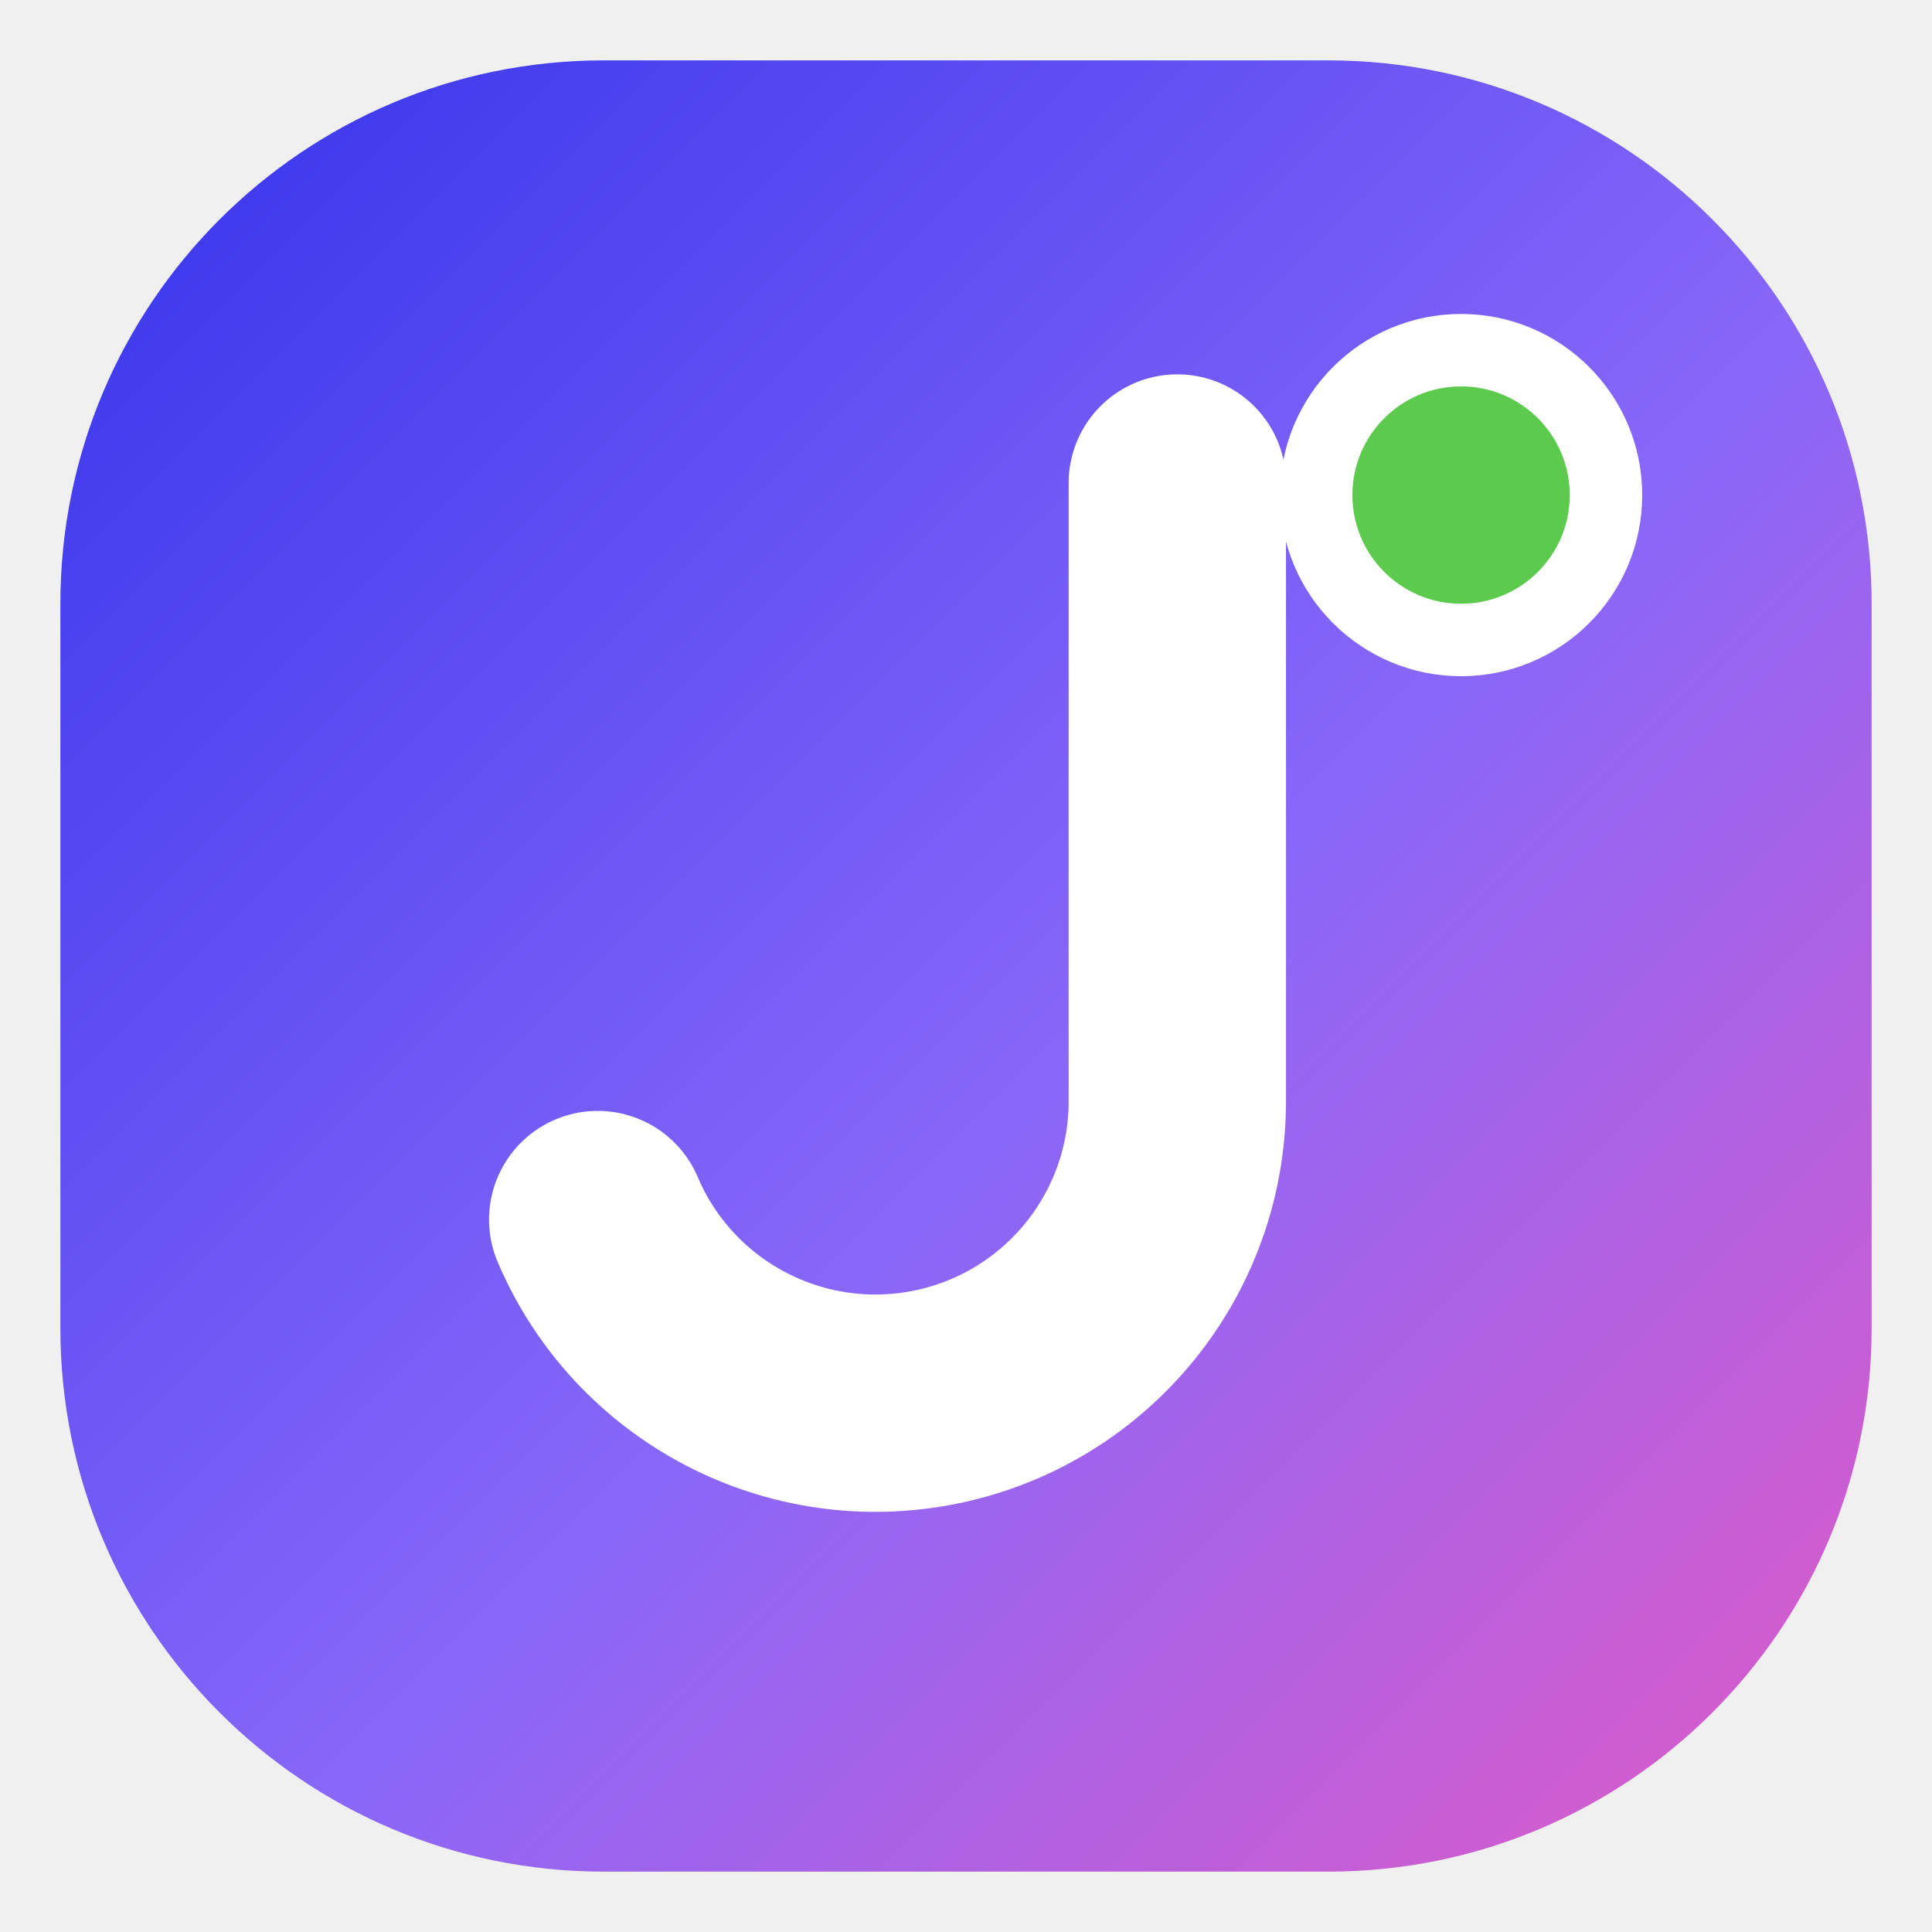
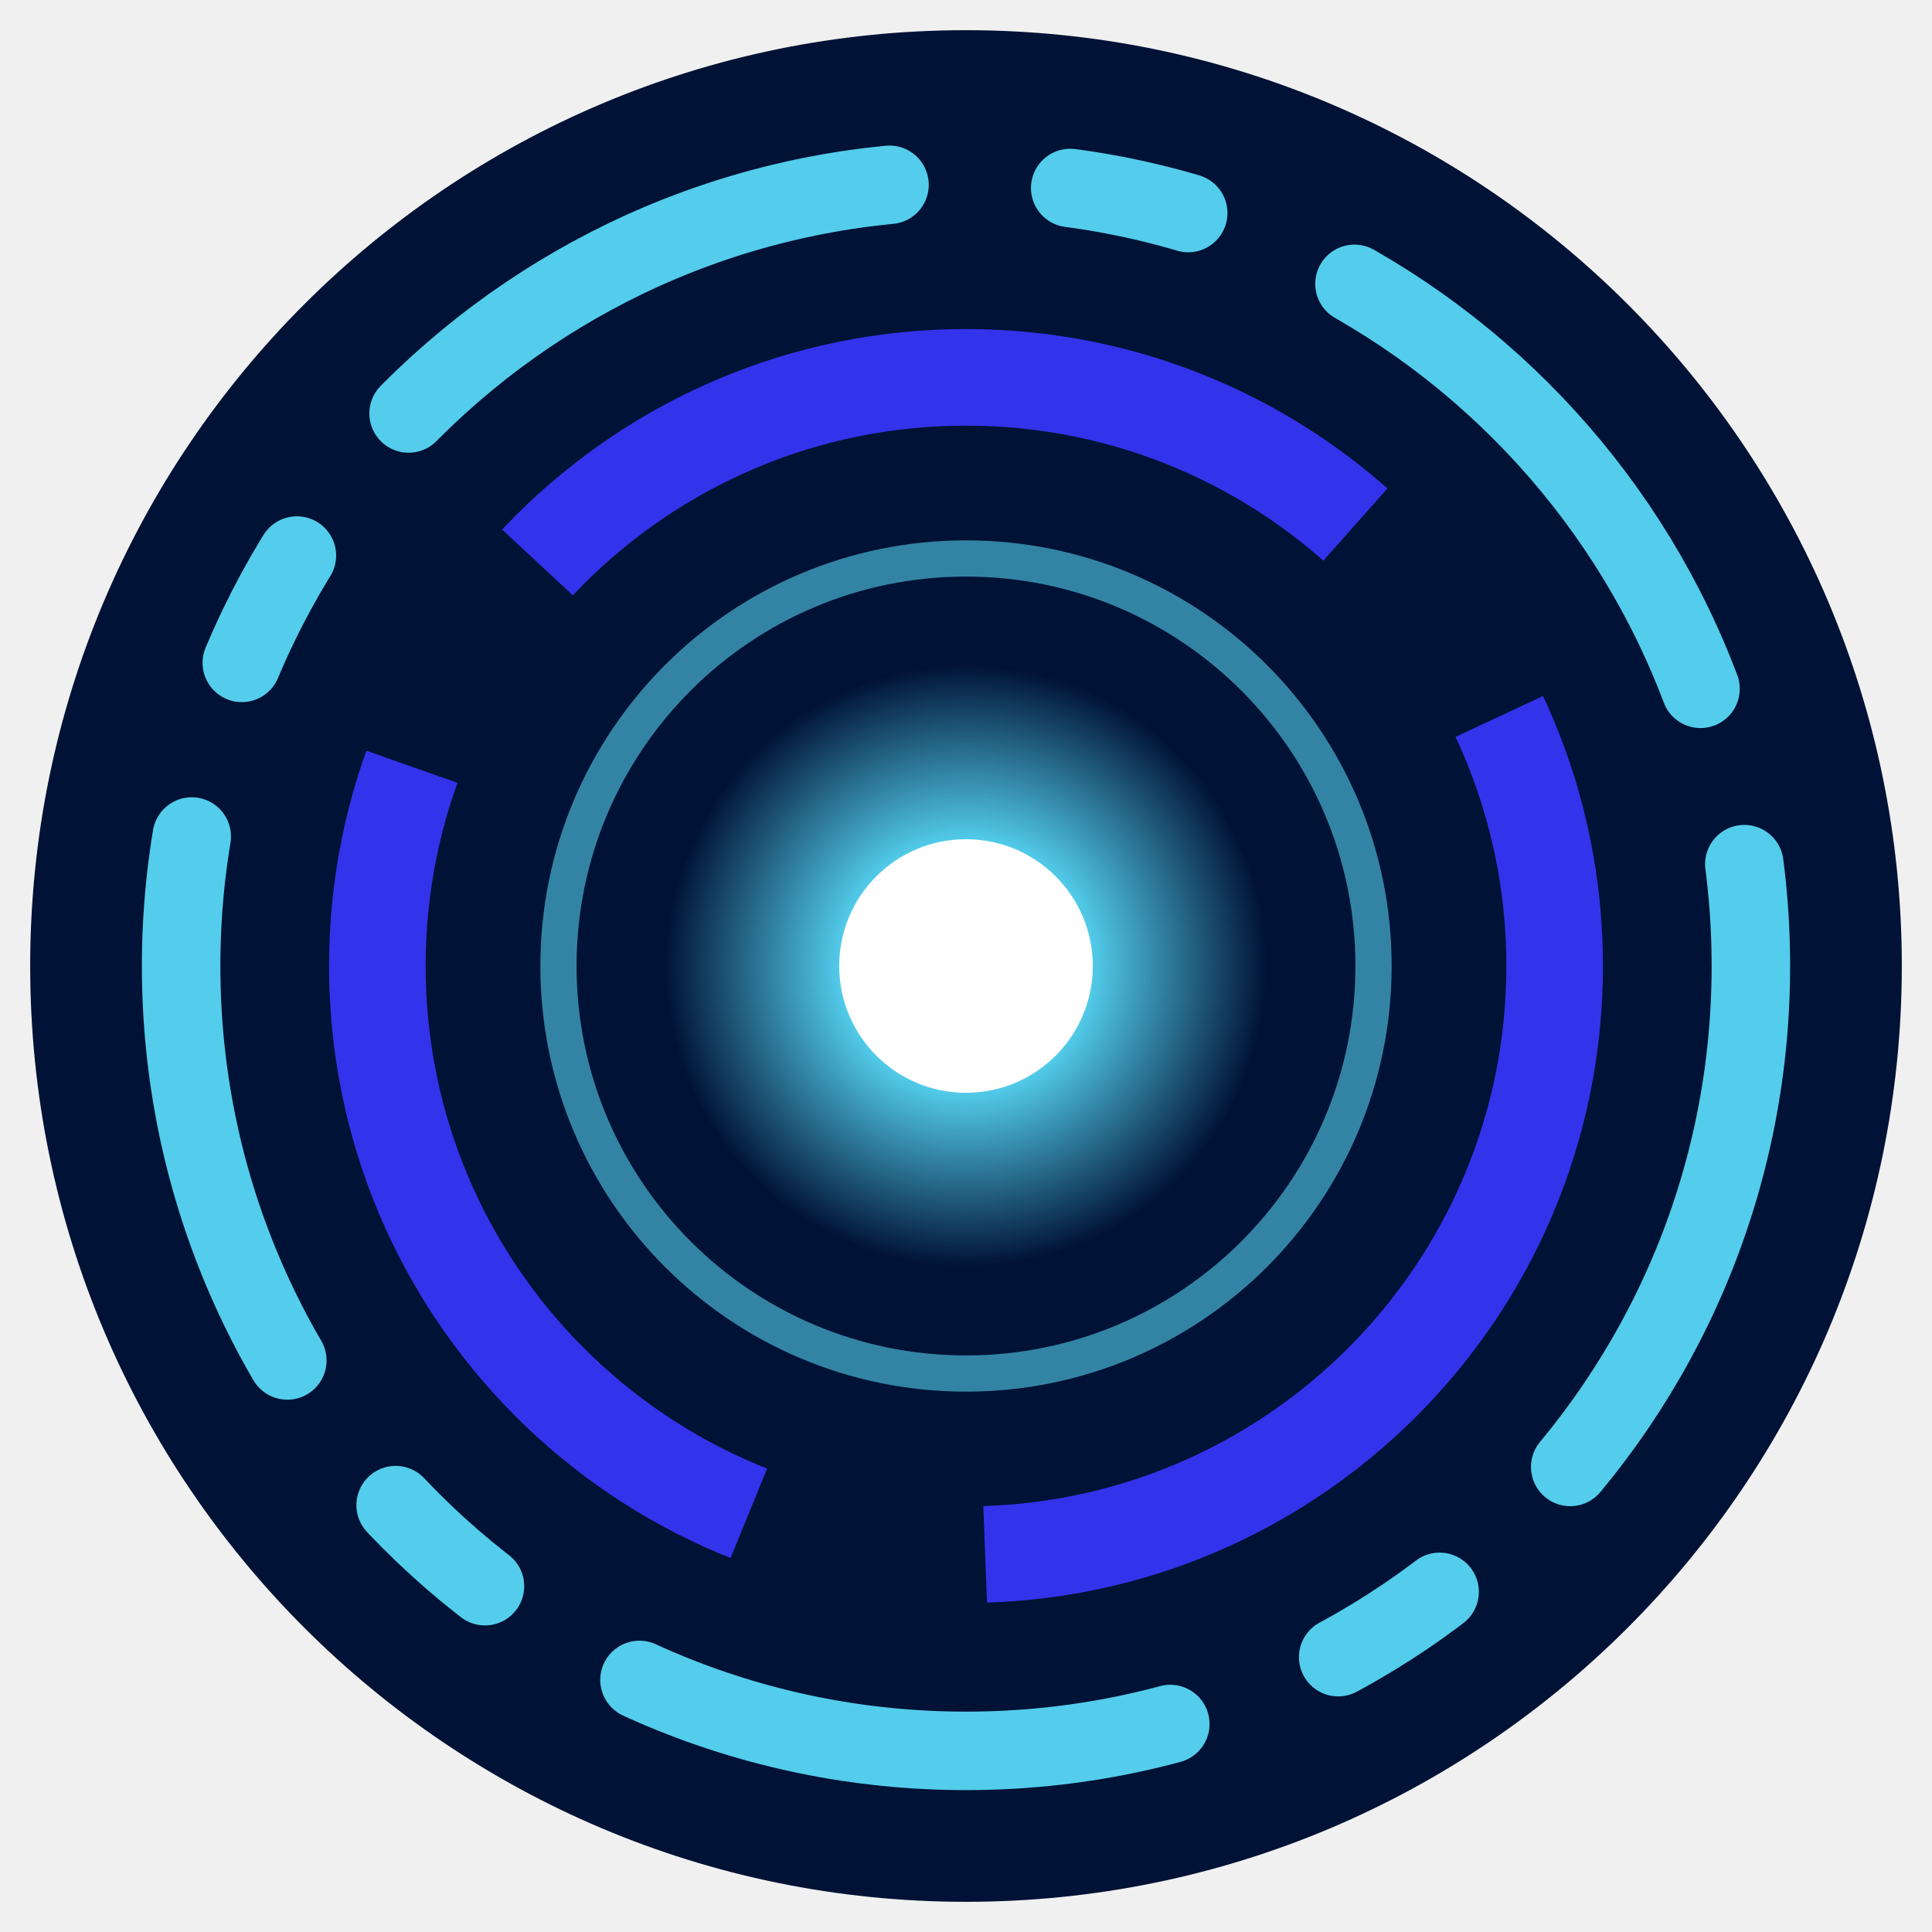
- <svg xmlns="http://www.w3.org/2000/svg" viewBox="0 0 32 32">
+ <svg xmlns="http://www.w3.org/2000/svg" viewBox="0 0 64 64">
  <defs>
-     <linearGradient id="g" x1="0" y1="0" x2="1" y2="1">
-       <stop offset="0" stop-color="#3333EB" />
-       <stop offset=".55" stop-color="#8767F9" />
-       <stop offset="1" stop-color="#E25AC5" />
-     </linearGradient>
+     <radialGradient id="core" cx="50%" cy="50%" r="50%">
+       <stop offset="0" stop-color="#ffffff" />
+       <stop offset=".35" stop-color="#5ce1ff" />
+       <stop offset="1" stop-color="#5ce1ff" stop-opacity="0" />
+     </radialGradient>
  </defs>
-   <rect x="1" y="1" width="30" height="30" rx="9" fill="url(#g)" />
-   <path d="M19.5 8v10.2a5 5 0 0 1-9.6 2" fill="none" stroke="#fff" stroke-width="3.6" stroke-linecap="round" />
-   <circle cx="24.2" cy="8.2" r="2.4" fill="#5CCB4D" stroke="#fff" stroke-width="1.2" />
+   <circle cx="32" cy="32" r="31" fill="#001235" />
+   <circle cx="32" cy="32" r="26" fill="none" stroke="#5ce1ff" stroke-width="2.6" stroke-dasharray="18 6 4 6" stroke-linecap="round" opacity=".9" />
+   <circle cx="32" cy="32" r="19.5" fill="none" stroke="#3333eb" stroke-width="3.2" stroke-dasharray="30 8" />
+   <circle cx="32" cy="32" r="13.5" fill="none" stroke="#5ce1ff" stroke-width="1.2" opacity=".55" />
+   <circle cx="32" cy="32" r="10" fill="url(#core)" />
+   <circle cx="32" cy="32" r="4.2" fill="#fff" />
</svg>
